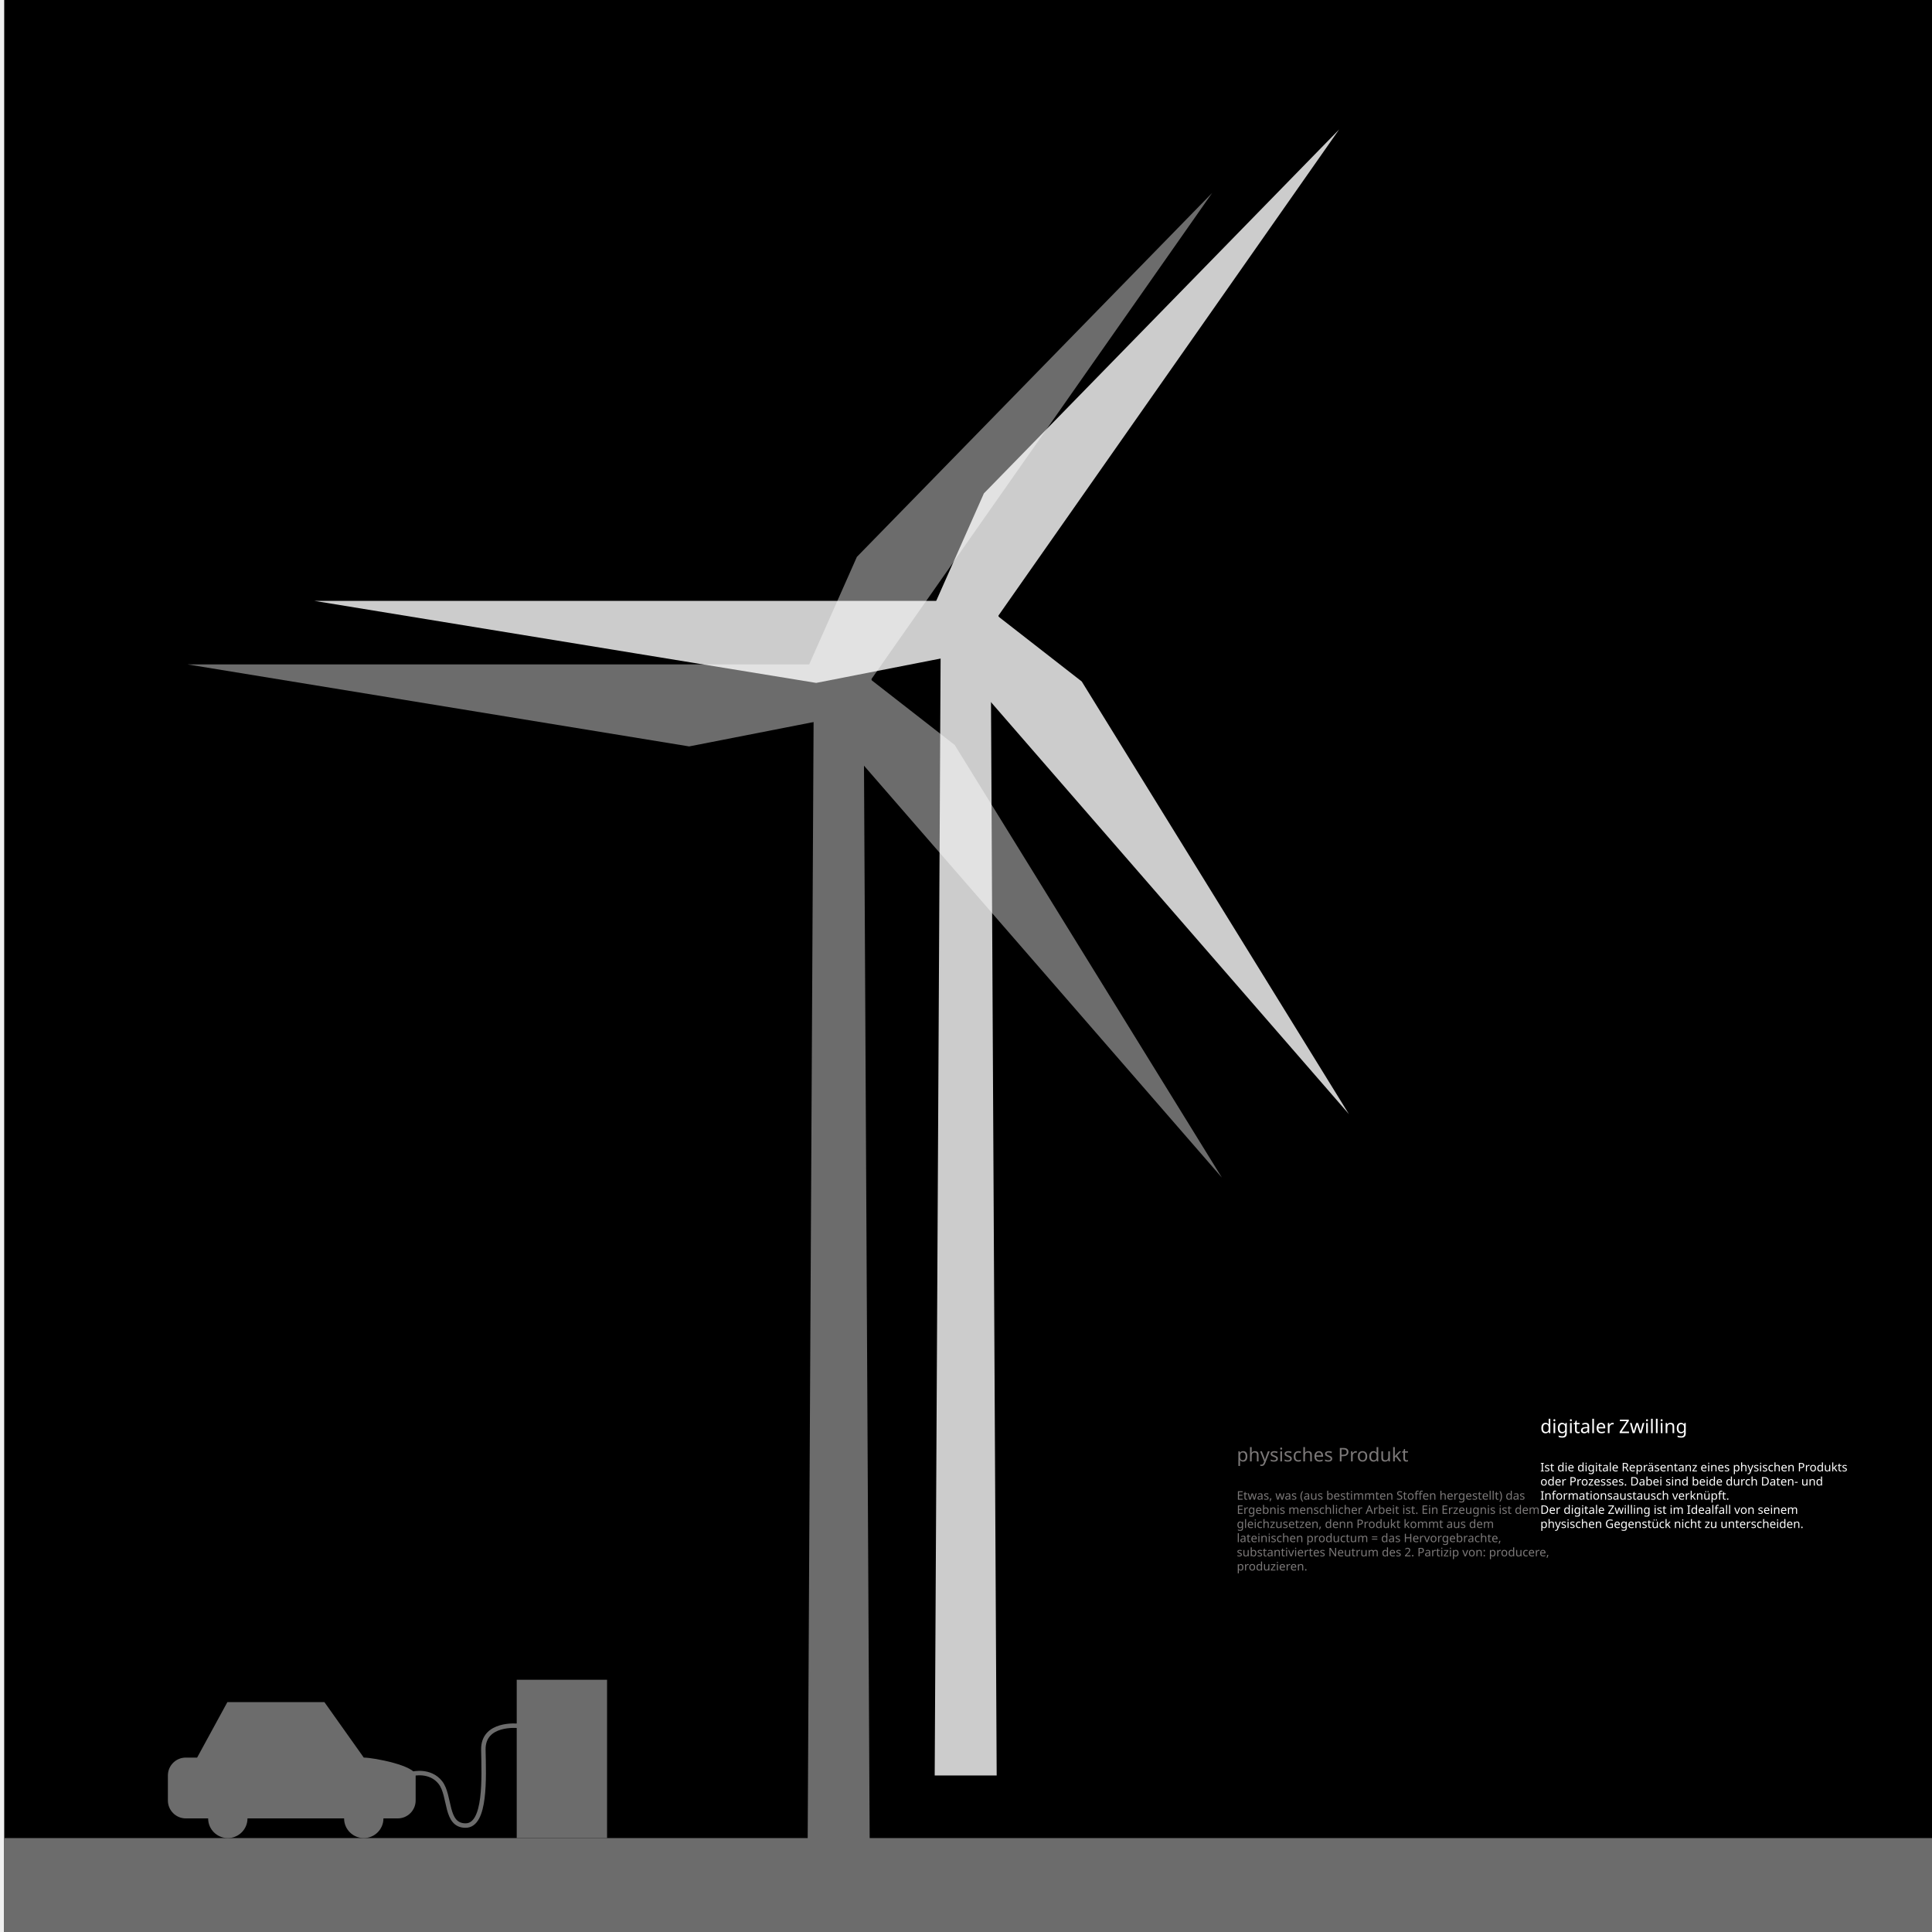
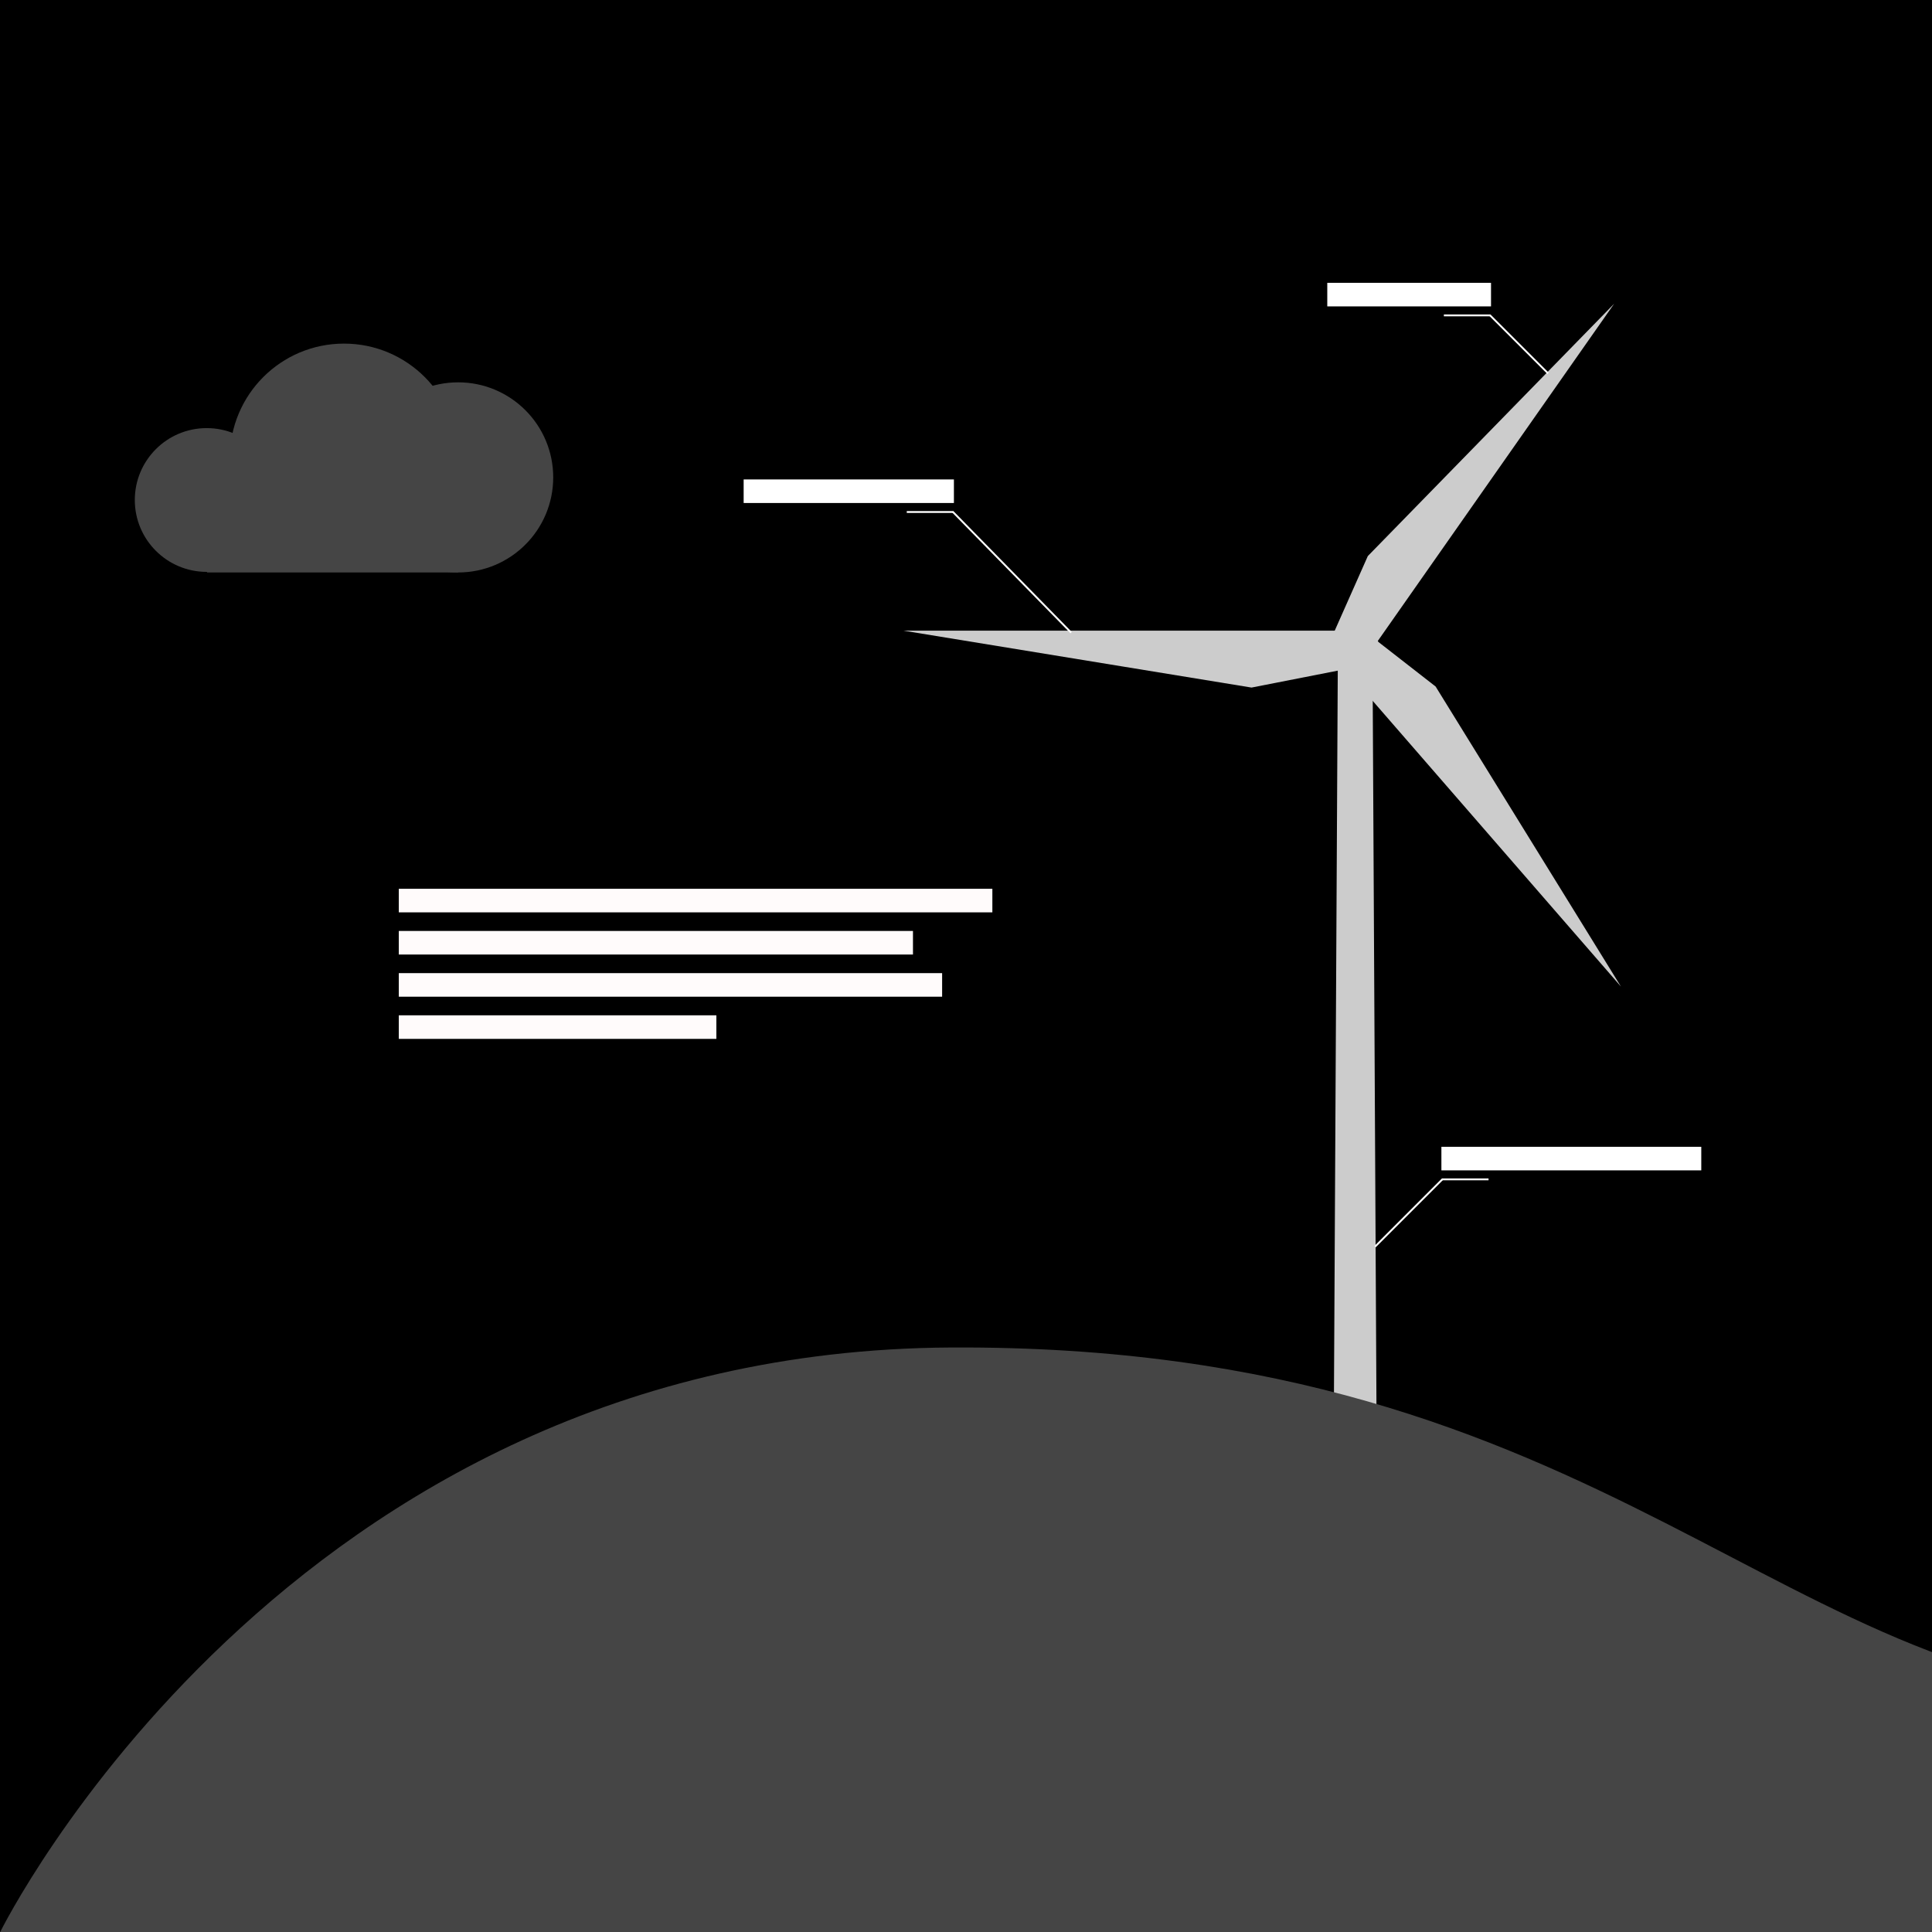
- <svg xmlns="http://www.w3.org/2000/svg" xmlns:xlink="http://www.w3.org/1999/xlink" version="1.1" id="Ebene_1" x="0px" y="0px" viewBox="0 0 2160 2160" style="enable-background:new 0 0 2160 2160;" xml:space="preserve">
-   <style type="text/css">
- 	.st0{clip-path:url(#SVGID_2_);}
- 	.st1{fill:#6C6C6C;}
- 	.st2{fill:none;stroke:#6C6C6C;stroke-width:5;}
- 	.st3{opacity:0.8;}
- 	.st4{fill:#FFFFFF;}
- 	.st5{fill:#7B7878;}
- 	.st6{font-family:'Roboto-Regular';}
- 	.st7{font-size:13.194px;}
- 	.st8{font-size:21.111px;}
- </style>
-   <g>
-     <defs>
-       <rect id="SVGID_1_" x="4.7" width="3840" height="2160" />
-     </defs>
-     <clipPath id="SVGID_2_">
-       <use xlink:href="#SVGID_1_" style="overflow:visible;" />
+ <svg xmlns="http://www.w3.org/2000/svg" viewBox="0 0 3115 3115">
+   <defs>
+     <style>
+       .cls-1 {
+         clip-path: url(#clip-custom_2);
+       }
+ 
+       .cls-2, .cls-7 {
+         fill: #616161;
+       }
+ 
+       .cls-2 {
+         stroke: #707070;
+       }
+ 
+       .cls-11, .cls-3, .cls-9 {
+         fill: none;
+       }
+ 
+       .cls-3 {
+         stroke: #616161;
+         stroke-width: 19px;
+       }
+ 
+       .cls-4 {
+         opacity: 0.8;
+       }
+ 
+       .cls-5 {
+         fill: #fff;
+       }
+ 
+       .cls-6 {
+         fill: #454545;
+       }
+ 
+       .cls-8 {
+         fill: #fffbfb;
+       }
+ 
+       .cls-9 {
+         stroke: #fff;
+         stroke-width: 3px;
+       }
+ 
+       .cls-10 {
+         stroke: none;
+       }
+     </style>
+     <clipPath id="clip-custom_2">
+       <rect width="3115" height="3115" />
    </clipPath>
-     <g id="idea2-v1_-_1_2" class="st0">
-       <rect x="4.7" width="2155.3" height="2160" />
-       <g id="Gruppe_1">
-         <rect id="ground" x="4.7" y="2055" class="st1" width="2156.1" height="105" />
-         <g id="windmill" transform="translate(6 -105)">
-           <path id="Pfad_1" class="st1" d="M903.7,894.6h55.9l6.7,1266.4H897L903.7,894.6z" />
-           <g id="rotor">
-             <path id="Pfad_2" class="st1" d="M203.5,847.8h731v58.4l-170,33.3L203.5,847.8z" />
-             <path id="Pfad_3" class="st1" d="M1349.2,320.7L929.6,919.4l-47.8-33.5L952,727.6L1349.2,320.7z" />
-             <path id="Pfad_4" class="st1" d="M1360.1,1421.6L880.6,869.7l44.1-38.3l136.7,106.5L1360.1,1421.6z" />
-             <circle id="Ellipse_1" class="st1" cx="934.2" cy="874.5" r="35.5" />
+   </defs>
+   <g id="custom_2" data-name="custom – 2" class="cls-1">
+     <rect width="3115" height="3115" />
+     <g id="real_world" data-name="real world" transform="translate(-1391 -1500)">
+       <g id="forest">
+         <g id="tree" transform="matrix(0.999, 0.035, -0.035, 0.999, 3700.189, 175.159)">
+           <g id="Ellipse_3" data-name="Ellipse 3" class="cls-2" transform="translate(2206 3285)">
+             <circle class="cls-10" cx="115.5" cy="115.5" r="115.5" />
+             <circle class="cls-11" cx="115.5" cy="115.5" r="115" />
          </g>
+           <line id="Linie_1" data-name="Linie 1" class="cls-3" y2="465" transform="translate(2321.5 3400.5)" />
        </g>
-         <g id="car">
-           <path id="Pfad_5" class="st1" d="M207.7,1965h12.7l33.8-62h108.5l44,62c11,0,58,9,58,20v28c0,11-9,20-20,20h-237      c-11,0-20-9-20-20v-28C187.7,1974,196.6,1965,207.7,1965z" />
-           <circle id="Ellipse_2" class="st1" cx="254.7" cy="2033" r="22" />
-           <circle id="Ellipse_3" class="st1" cx="406.7" cy="2033" r="22" />
+         <g id="tree-2" data-name="tree" transform="matrix(0.998, -0.07, 0.07, 0.998, 3551.387, 404.889)">
+           <g id="Ellipse_3-2" data-name="Ellipse 3" class="cls-2" transform="translate(2243 3482)">
+             <circle class="cls-10" cx="78.5" cy="78.5" r="78.5" />
+             <circle class="cls-11" cx="78.5" cy="78.5" r="78" />
+           </g>
+           <line id="Linie_1-2" data-name="Linie 1" class="cls-3" y2="313" transform="translate(2321.5 3552.5)" />
        </g>
-         <rect id="etank" x="577.7" y="1878" class="st1" width="101" height="177" />
-         <path id="cable" class="st2" d="M579.1,1929.5c0,0-39.3-4.1-38.7,26.8s3.1,84.7-19.9,84.7s-16.6-33.2-28.1-48s-31.1-9.9-31.1-9.9     " />
-         <g id="windmillDT" transform="translate(148 -176)" class="st3">
-           <path id="Pfad_1-2" class="st4" d="M903.7,894.6h55.9l6.7,1266.4H897L903.7,894.6z" />
-           <g id="rotor-2">
-             <path id="Pfad_2-2" class="st4" d="M203.5,847.8h731v58.4l-170,33.3L203.5,847.8z" />
-             <path id="Pfad_3-2" class="st4" d="M1349.2,320.7L929.6,919.4l-47.8-33.5L952,727.6L1349.2,320.7z" />
-             <path id="Pfad_4-2" class="st4" d="M1360.1,1421.6L880.6,869.7l44.1-38.3l136.7,106.5L1360.1,1421.6z" />
-             <circle id="Ellipse_1-2" class="st4" cx="934.2" cy="874.5" r="35.5" />
+         <g id="tree-3" data-name="tree" transform="translate(4373.296 183.402) rotate(3)">
+           <g id="Ellipse_3-3" data-name="Ellipse 3" class="cls-2" transform="translate(2206 3285)">
+             <circle class="cls-10" cx="115.5" cy="115.5" r="115.5" />
+             <circle class="cls-11" cx="115.5" cy="115.5" r="115" />
          </g>
+           <line id="Linie_1-3" data-name="Linie 1" class="cls-3" y2="465" transform="translate(2321.5 3400.5)" />
        </g>
      </g>
-       <g id="Text">
-         <g id="PT" transform="translate(216 583)">
-           <text transform="matrix(1 0 0 1 1166.736 1093.66)" class="st5 st6 st7">Etwas, was (aus bestimmten Stoffen hergestellt) das </text>
-           <text transform="matrix(1 0 0 1 1166.736 1109.495)" class="st5 st6 st7">Ergebnis menschlicher Arbeit ist. Ein Erzeugnis ist dem </text>
-           <text transform="matrix(1 0 0 1 1166.736 1125.328)" class="st5 st6 st7">gleichzusetzen, denn Produkt kommt aus dem </text>
-           <text transform="matrix(1 0 0 1 1166.736 1141.16)" class="st5 st6 st7">lateinischen productum = das Hervorgebrachte, </text>
-           <text transform="matrix(1 0 0 1 1166.736 1156.994)" class="st5 st6 st7">substantiviertes Neutrum des 2. Partizip von: producere, </text>
-           <text transform="matrix(1 0 0 1 1166.736 1172.828)" class="st5 st6 st7">produzieren.</text>
-           <text transform="matrix(1 0 0 1 1166.736 1050.91)" class="st5 st6 st8">physisches Produkt</text>
-         </g>
-         <g id="DT" transform="translate(216 523)">
-           <text transform="matrix(1 0 0 1 1506.097 1121.995)" class="st4 st6 st7">Ist die digitale Repräsentanz eines physischen Produkts </text>
-           <text transform="matrix(1 0 0 1 1506.097 1137.828)" class="st4 st6 st7">oder Prozesses. Dabei sind beide durch Daten- und </text>
-           <text transform="matrix(1 0 0 1 1506.097 1153.66)" class="st4 st6 st7">Informationsaustausch verknüpft.</text>
-           <text transform="matrix(1 0 0 1 1506.097 1169.495)" class="st4 st6 st7">Der digitale Zwilling ist im Idealfall von seinem </text>
-           <text transform="matrix(1 0 0 1 1506.097 1185.328)" class="st4 st6 st7">physischen Gegenstück nicht zu unterscheiden.</text>
-           <text transform="matrix(1 0 0 1 1506.097 1079.245)" class="st4 st6 st8">digitaler Zwilling</text>
+       <g id="windmillDT" class="cls-4" transform="translate(2649 1669)">
+         <path id="Pfad_1" data-name="Pfad 1" class="cls-5" d="M6.669,0H62.619l6.669,1266.419H0Z" transform="translate(892.33 894.581)" />
+         <g id="rotor">
+           <path id="Pfad_2" data-name="Pfad 2" class="cls-5" d="M298,0V731H239.607L206.276,561.008Z" transform="translate(198.844 1145.844) rotate(-90)" />
+           <path id="Pfad_3" data-name="Pfad 3" class="cls-5" d="M298,0V731H239.607L206.276,561.008Z" transform="matrix(0.819, 0.574, -0.574, 0.819, 1100.447, 149.685)" />
+           <path id="Pfad_4" data-name="Pfad 4" class="cls-5" d="M298,0V731H239.607L206.276,561.008Z" transform="matrix(-0.755, 0.656, -0.656, -0.755, 1580.424, 1226.135)" />
+           <circle id="Ellipse_1" data-name="Ellipse 1" class="cls-5" cx="35.5" cy="35.5" r="35.5" transform="translate(894 839)" />
        </g>
      </g>
+       <g id="sun_moon" data-name="sun/moon" class="cls-2" transform="translate(6474 1814)">
+         <circle class="cls-10" cx="161.5" cy="161.5" r="161.5" />
+         <circle class="cls-11" cx="161.5" cy="161.5" r="161" />
+       </g>
+       <path id="hill" class="cls-6" d="M1705.19,5117.253s461.227-936.76,1532.651-942.652,1340.754,571.482,1980.41,566.433,745.7-168.331,1273.421-168.331,925.819,544.55,925.819,544.55" transform="translate(-314 -502)" />
+       <g id="cloud" transform="translate(-4161.648 71)">
+         <circle id="sun_moon-2" data-name="sun/moon" class="cls-6" cx="115.904" cy="115.904" r="115.904" transform="translate(5770 2119.246)" />
+         <circle id="sun_moon-3" data-name="sun/moon" class="cls-6" cx="184.027" cy="184.027" r="184.027" transform="translate(5923.277 1983)" />
+         <circle id="sun_moon-4" data-name="sun/moon" class="cls-6" cx="153.277" cy="153.277" r="153.277" transform="translate(6138.054 2045.446)" />
+         <rect id="Rechteck_1" data-name="Rechteck 1" class="cls-6" width="404.954" height="116.377" transform="translate(5886.377 2235.623)" />
+       </g>
+       <g id="cloud-2" data-name="cloud" transform="translate(-409 255)">
+         <circle id="sun_moon-5" data-name="sun/moon" class="cls-7" cx="84.179" cy="84.179" r="84.179" transform="translate(5770 2081.954)" />
+         <circle id="sun_moon-6" data-name="sun/moon" class="cls-7" cx="133.656" cy="133.656" r="133.656" transform="translate(5881.323 1983)" />
+         <circle id="sun_moon-7" data-name="sun/moon" class="cls-7" cx="111.323" cy="111.323" r="111.323" transform="translate(6037.313 2028.354)" />
+         <rect id="Rechteck_1-2" data-name="Rechteck 1" class="cls-7" width="294.113" height="84.523" transform="translate(5854.523 2166.477)" />
+       </g>
+       <g id="cloud-3" data-name="cloud" transform="translate(-1002 -169)">
+         <circle id="sun_moon-8" data-name="sun/moon" class="cls-7" cx="122.5" cy="122.5" r="122.5" transform="translate(5770 2127)" />
+         <circle id="sun_moon-9" data-name="sun/moon" class="cls-7" cx="194.5" cy="194.5" r="194.5" transform="translate(5932 1983)" />
+         <circle id="sun_moon-10" data-name="sun/moon" class="cls-7" cx="162" cy="162" r="162" transform="translate(6159 2049)" />
+         <rect id="Rechteck_1-3" data-name="Rechteck 1" class="cls-7" width="428" height="123" transform="translate(5893 2250)" />
+       </g>
+     </g>
+     <rect id="Rechteck_3" data-name="Rechteck 3" class="cls-8" width="957" height="38" transform="translate(643 1433)" />
+     <rect id="Rechteck_4" data-name="Rechteck 4" class="cls-8" width="829" height="38" transform="translate(643 1501)" />
+     <rect id="Rechteck_5" data-name="Rechteck 5" class="cls-8" width="876" height="38" transform="translate(643 1569)" />
+     <rect id="Rechteck_6" data-name="Rechteck 6" class="cls-8" width="512" height="38" transform="translate(643 1637)" />
+     <g id="Gruppe_1" data-name="Gruppe 1" transform="translate(-2757 -230)">
+       <line id="Linie_2" data-name="Linie 2" class="cls-9" x1="191" y1="195" transform="translate(4293 1055)" />
+       <line id="Linie_3" data-name="Linie 3" class="cls-9" x1="75" transform="translate(4219 1055.5)" />
+       <rect id="Rechteck_7" data-name="Rechteck 7" class="cls-5" width="339" height="38" transform="translate(3956 1003)" />
+     </g>
+     <g id="Gruppe_2" data-name="Gruppe 2" transform="translate(-1967 846)">
+       <line id="Linie_2-2" data-name="Linie 2" class="cls-9" y1="109" x2="109" transform="translate(4184 1055)" />
+       <path id="Pfad_5" data-name="Pfad 5" class="cls-9" d="M75,0H0" transform="translate(4292 1055.5)" />
+       <rect id="Rechteck_7-2" data-name="Rechteck 7" class="cls-5" width="419" height="38" transform="translate(4291 1003)" />
+     </g>
+     <g id="Gruppe_3" data-name="Gruppe 3" transform="translate(-1891 -547)">
+       <line id="Linie_2-3" data-name="Linie 2" class="cls-9" x1="94" y1="94" transform="translate(4293 1055)" />
+       <line id="Linie_3-2" data-name="Linie 3" class="cls-9" x1="75" transform="translate(4219 1055.5)" />
+       <rect id="Rechteck_7-3" data-name="Rechteck 7" class="cls-5" width="264" height="38" transform="translate(4031 1003)" />
    </g>
  </g>
</svg>
